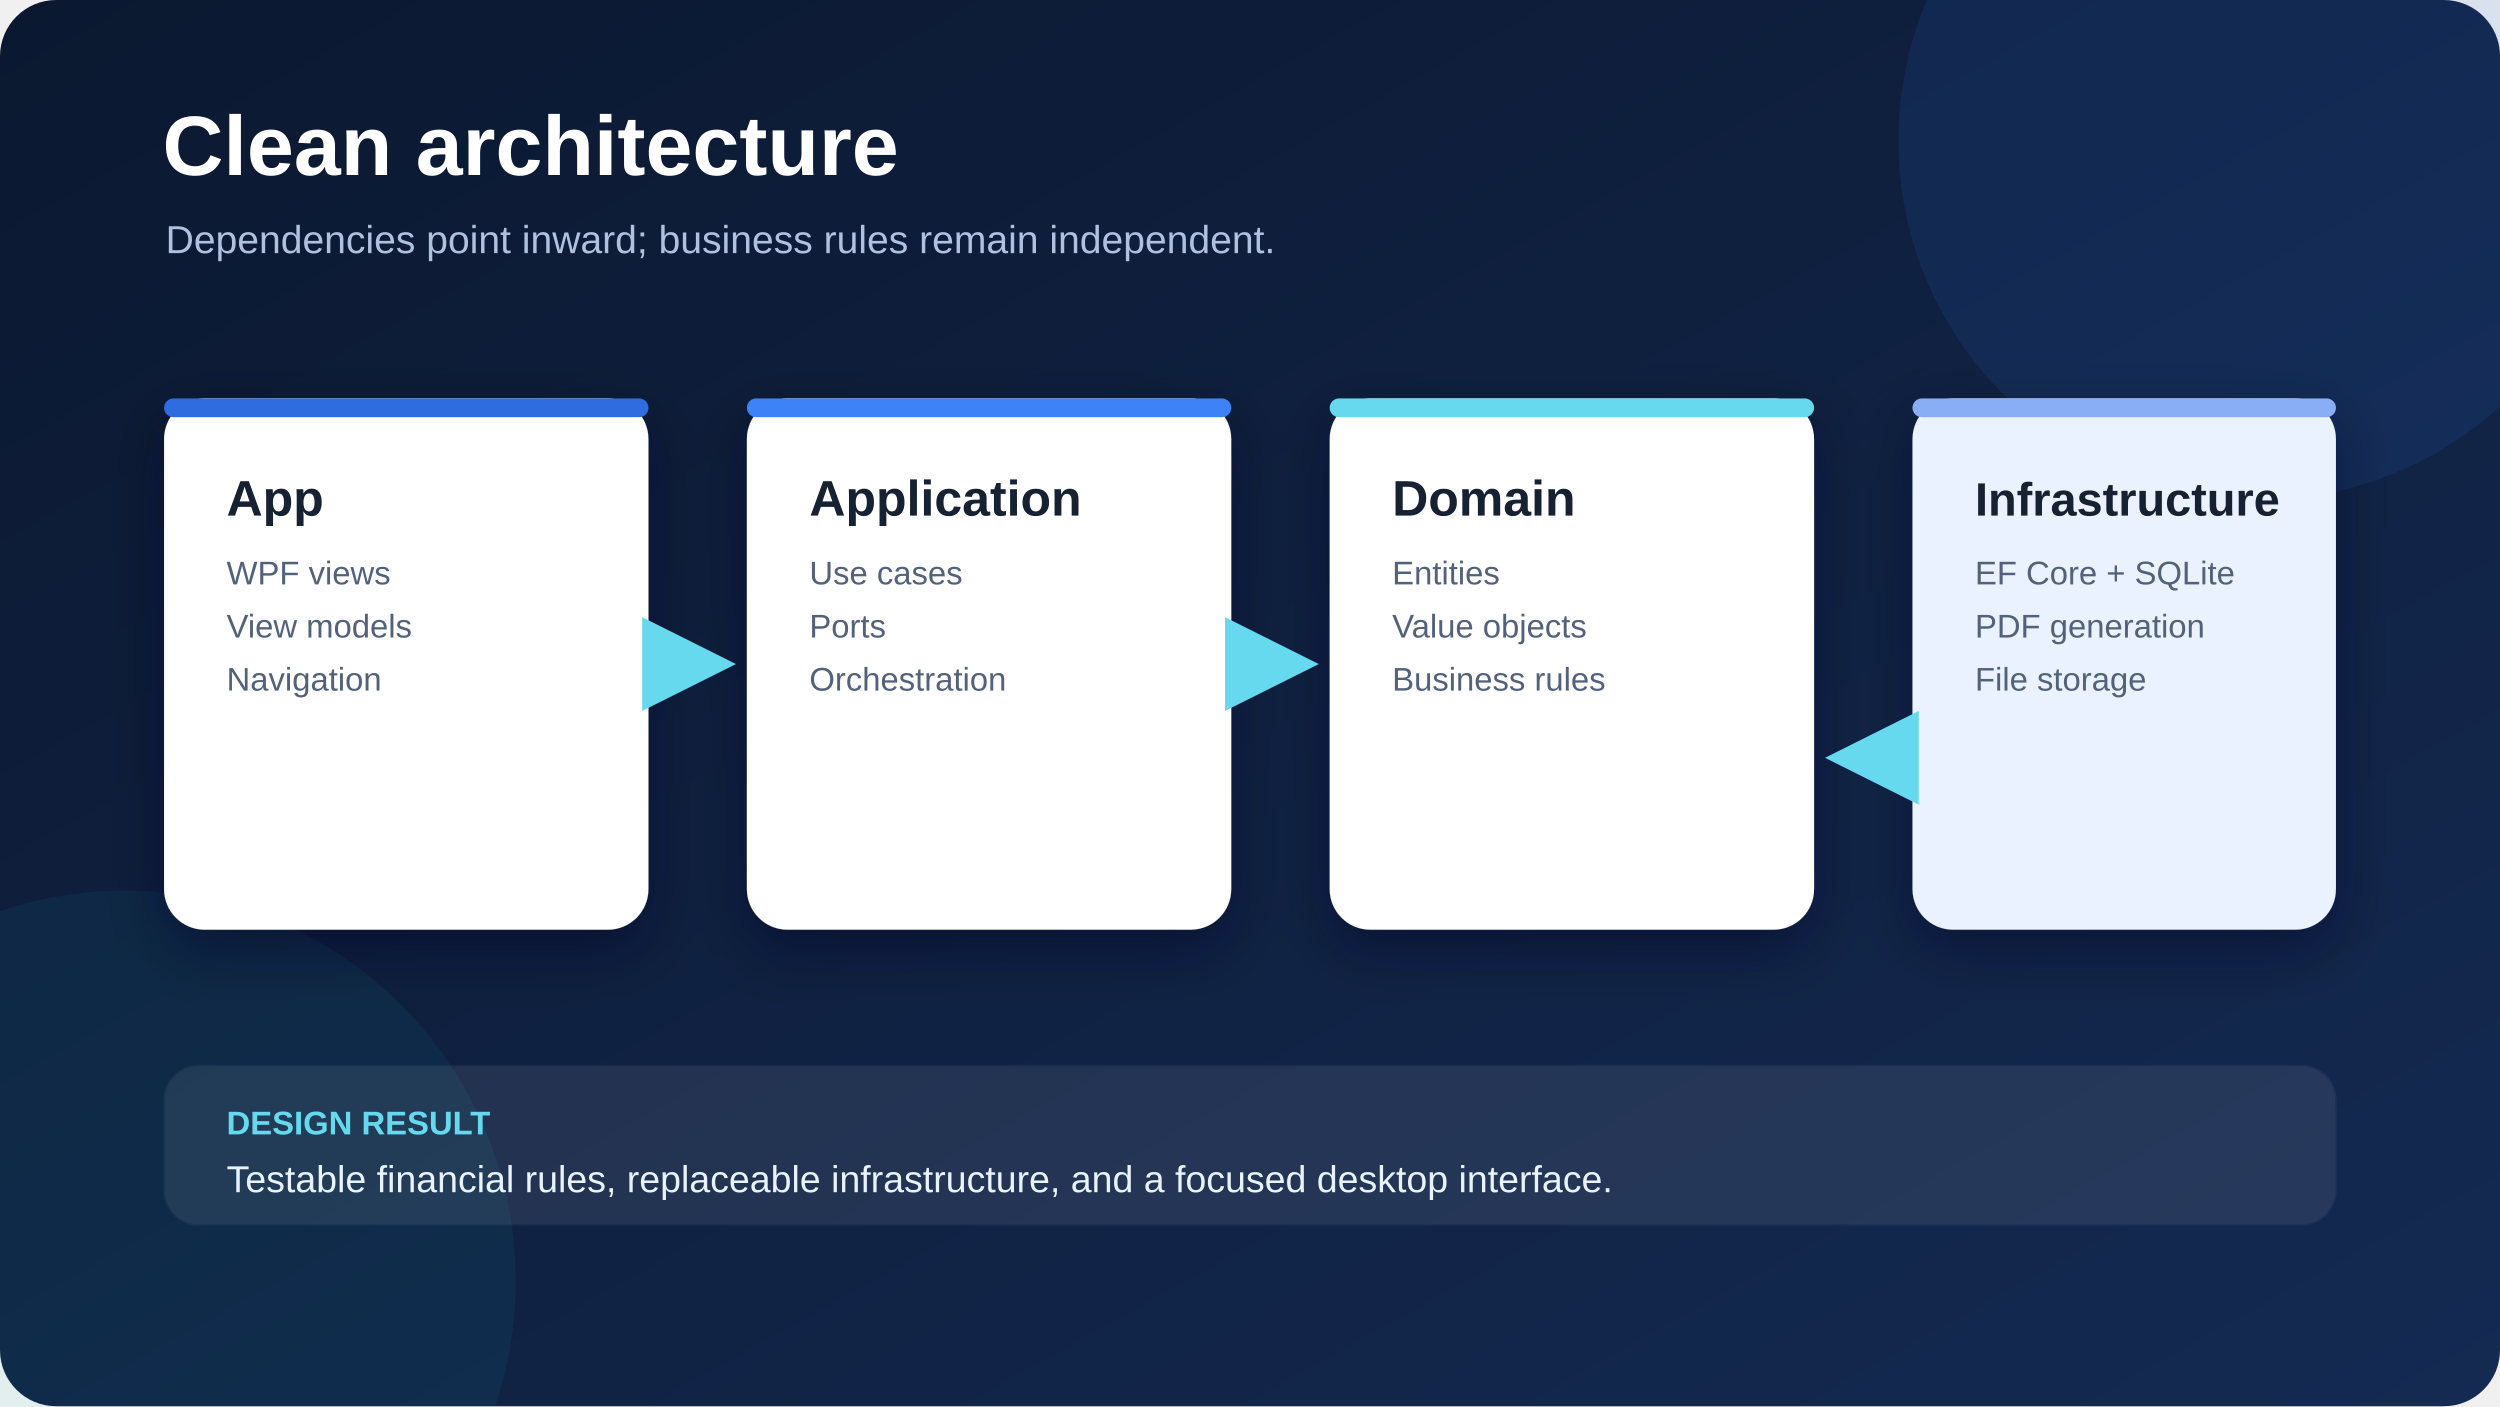
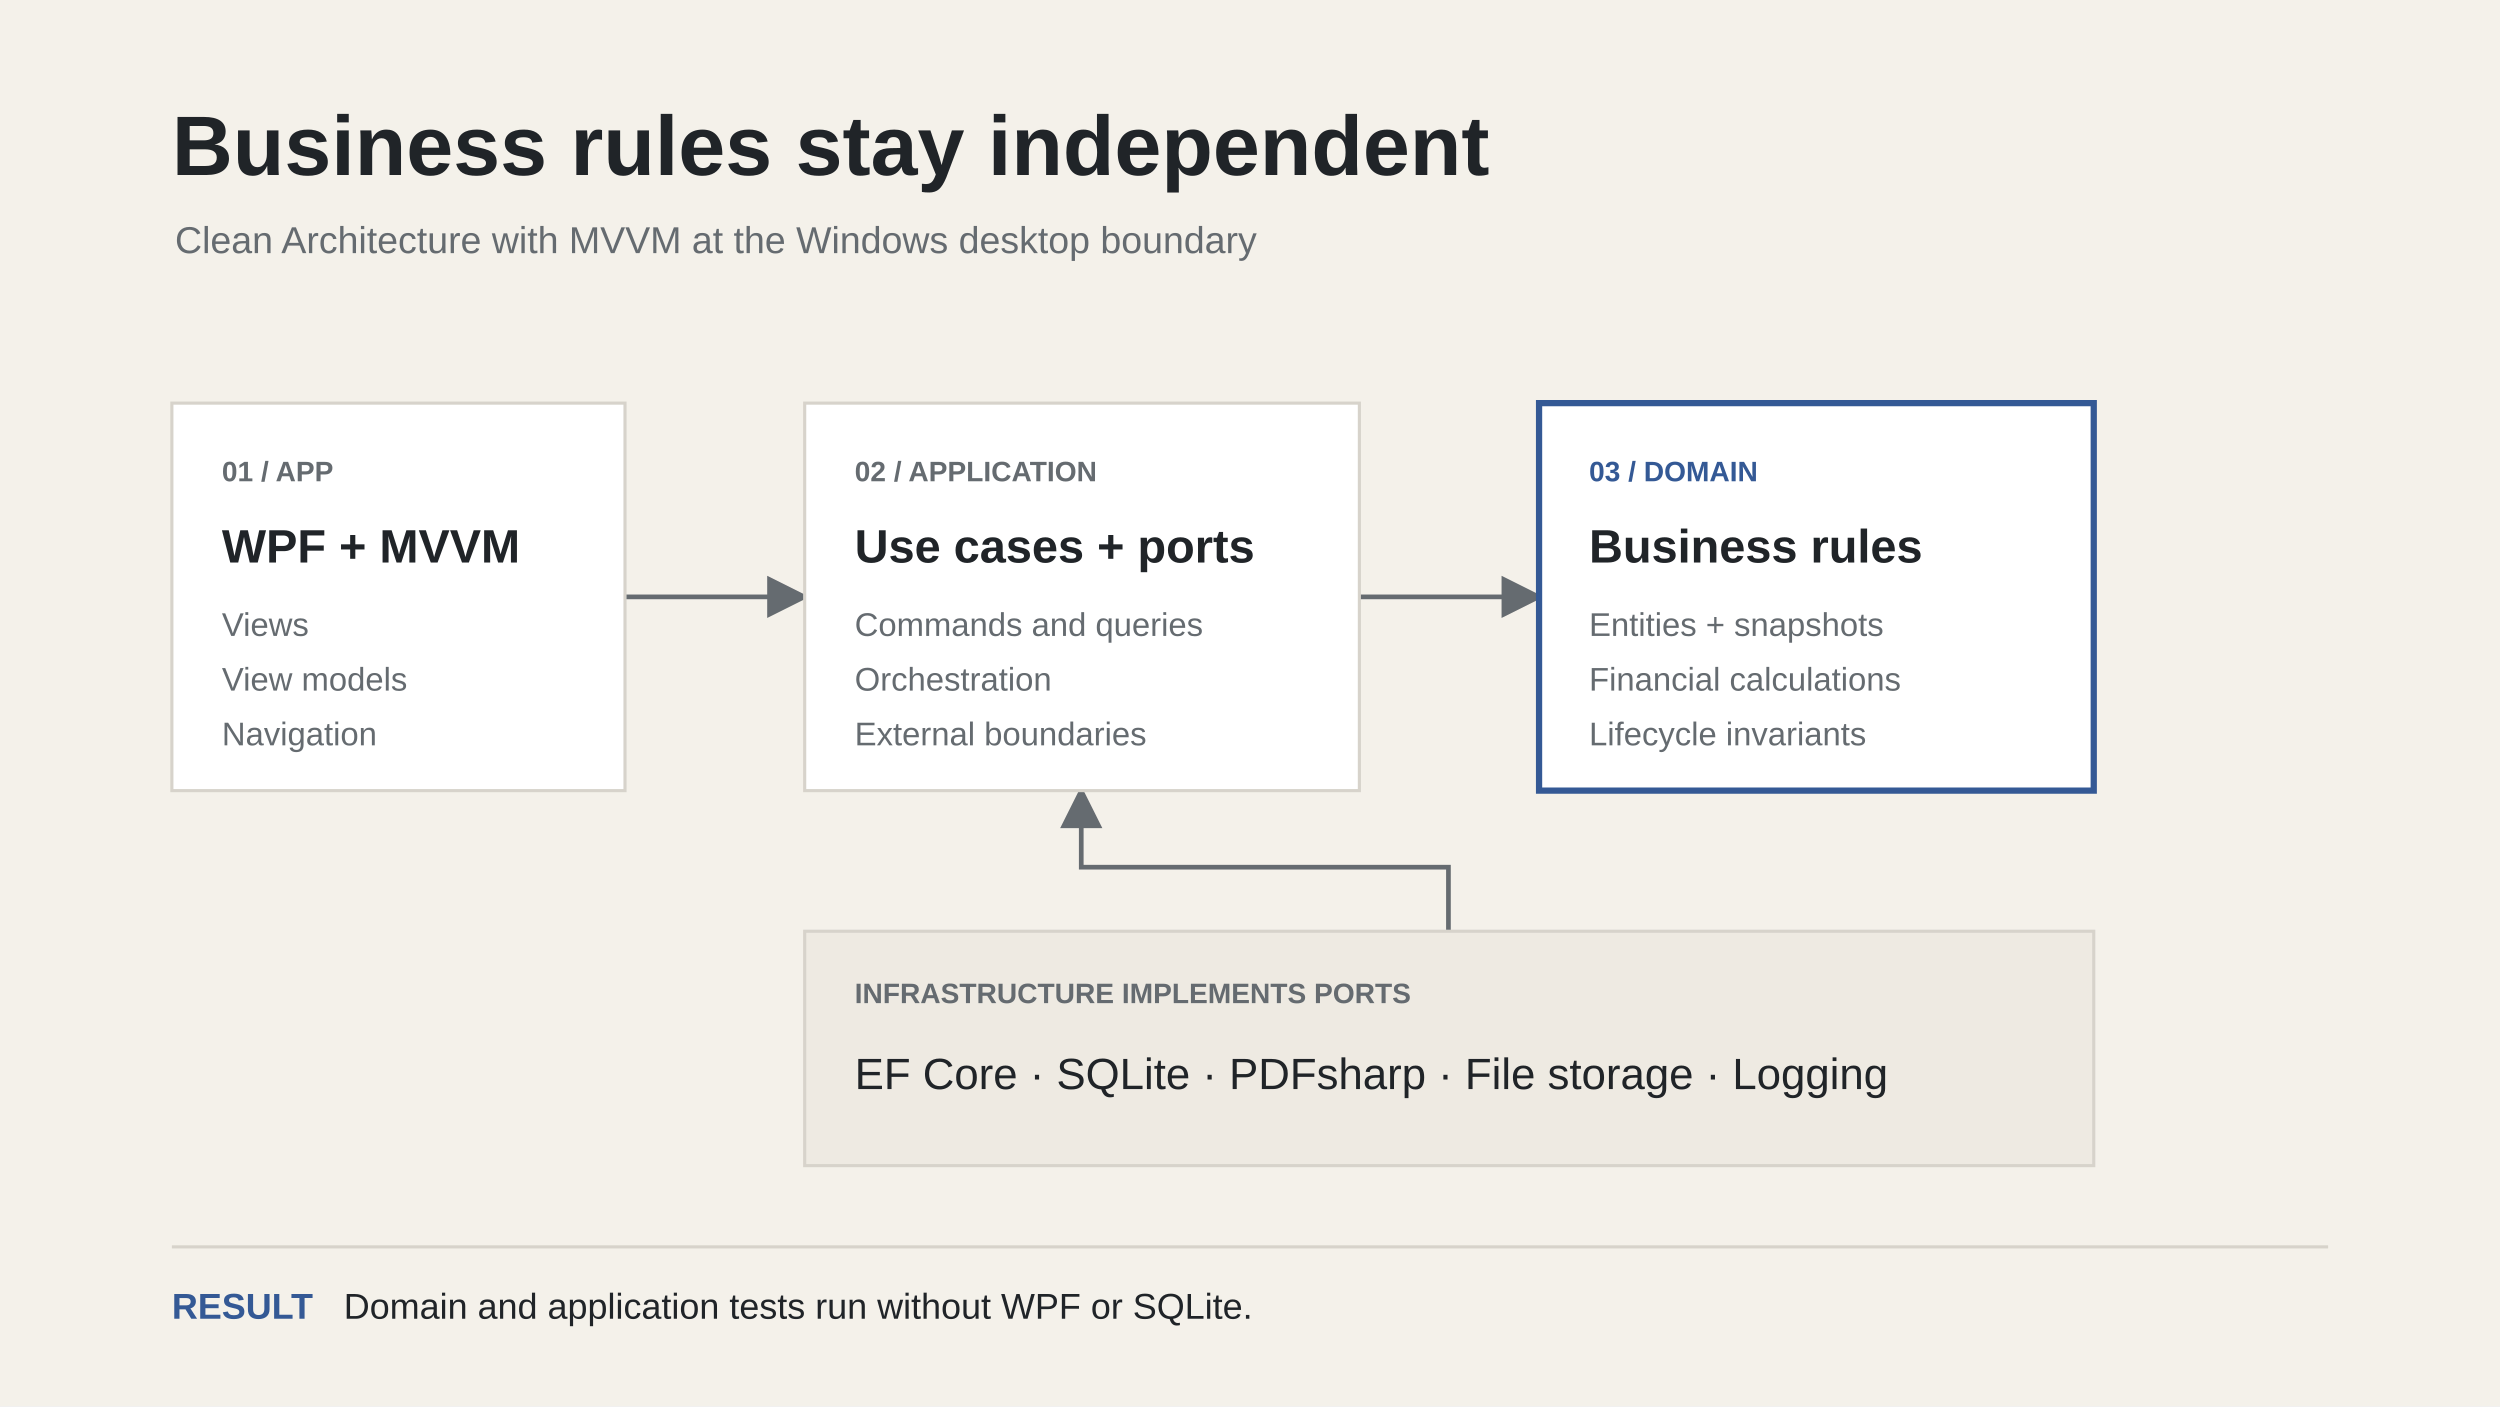
<svg xmlns="http://www.w3.org/2000/svg" width="1600" height="900" viewBox="0 0 1600 900" role="img" aria-labelledby="title desc">
  <defs>
-     <linearGradient id="bg" x1="0" y1="0" x2="1" y2="1">
-       <stop stop-color="#0B1830" />
-       <stop offset="1" stop-color="#142A52" />
-     </linearGradient>
-     <filter id="shadow" x="-20%" y="-20%" width="140%" height="150%">
-       <feDropShadow dx="0" dy="14" stdDeviation="18" flood-color="#061126" flood-opacity=".45" />
-     </filter>
-     <marker id="arrow" markerWidth="12" markerHeight="12" refX="10" refY="6" orient="auto">
-       <path d="M0 0l12 6-12 6z" fill="#66D9EF" />
+     <marker id="arrow" markerWidth="9" markerHeight="9" refX="8" refY="4.5" orient="auto">
+       <path d="M0 0l9 4.5L0 9z" fill="#656B70" />
    </marker>
  </defs>
-   <rect width="1600" height="900" rx="36" fill="url(#bg)" />
-   <circle cx="1445" cy="90" r="230" fill="#2D6CDF" opacity=".12" />
-   <circle cx="80" cy="820" r="250" fill="#16C7D9" opacity=".06" />
-   <text x="104" y="112" fill="#FFFFFF" font-family="Segoe UI, Arial" font-size="54" font-weight="700">Clean architecture</text>
-   <text x="106" y="162" fill="#AFC1DE" font-family="Segoe UI, Arial" font-size="25">Dependencies point inward; business rules remain independent.</text>
-   <g filter="url(#shadow)" font-family="Segoe UI, Arial">
-     <rect x="105" y="255" width="310" height="340" rx="26" fill="#FFFFFF" />
-     <rect x="105" y="255" width="310" height="12" rx="6" fill="#2D6CDF" />
-     <text x="145" y="330" fill="#172033" font-size="32" font-weight="700">App</text>
-     <text x="145" y="374" fill="#52627A" font-size="21">WPF views</text>
-     <text x="145" y="408" fill="#52627A" font-size="21">View models</text>
-     <text x="145" y="442" fill="#52627A" font-size="21">Navigation</text>
-     <rect x="478" y="255" width="310" height="340" rx="26" fill="#FFFFFF" />
-     <rect x="478" y="255" width="310" height="12" rx="6" fill="#3D83F7" />
-     <text x="518" y="330" fill="#172033" font-size="32" font-weight="700">Application</text>
-     <text x="518" y="374" fill="#52627A" font-size="21">Use cases</text>
-     <text x="518" y="408" fill="#52627A" font-size="21">Ports</text>
-     <text x="518" y="442" fill="#52627A" font-size="21">Orchestration</text>
-     <rect x="851" y="255" width="310" height="340" rx="26" fill="#FFFFFF" />
-     <rect x="851" y="255" width="310" height="12" rx="6" fill="#66D9EF" />
-     <text x="891" y="330" fill="#172033" font-size="32" font-weight="700">Domain</text>
-     <text x="891" y="374" fill="#52627A" font-size="21">Entities</text>
-     <text x="891" y="408" fill="#52627A" font-size="21">Value objects</text>
-     <text x="891" y="442" fill="#52627A" font-size="21">Business rules</text>
-     <rect x="1224" y="255" width="271" height="340" rx="26" fill="#EAF1FF" />
-     <rect x="1224" y="255" width="271" height="12" rx="6" fill="#8AAEF5" />
-     <text x="1264" y="330" fill="#172033" font-size="30" font-weight="700">Infrastructure</text>
-     <text x="1264" y="374" fill="#52627A" font-size="21">EF Core + SQLite</text>
-     <text x="1264" y="408" fill="#52627A" font-size="21">PDF generation</text>
-     <text x="1264" y="442" fill="#52627A" font-size="21">File storage</text>
+   <rect width="1600" height="900" fill="#F4F1EA" />
+   <text x="110" y="112" fill="#202428" font-family="Segoe UI, Arial" font-size="54" font-weight="700">Business rules stay independent</text>
+   <text x="112" y="162" fill="#656B70" font-family="Segoe UI, Arial" font-size="24">Clean Architecture with MVVM at the Windows desktop boundary</text>
+   <g fill="none" stroke="#656B70" stroke-width="3" marker-end="url(#arrow)">
+     <path d="M400 382h115" />
+     <path d="M870 382h115" />
+     <path d="M927 596v-41H692v-49" />
  </g>
-   <g fill="none" stroke="#66D9EF" stroke-width="5" marker-end="url(#arrow)">
-     <path d="M425 425h36" />
-     <path d="M798 425h36" />
-     <path d="M1220 485h-42" />
+   <g font-family="Segoe UI, Arial">
+     <rect x="110" y="258" width="290" height="248" fill="#FFFFFF" stroke="#D7D3CB" stroke-width="2" />
+     <text x="142" y="308" fill="#656B70" font-size="18" font-weight="700">01 / APP</text>
+     <text x="142" y="360" fill="#202428" font-size="30" font-weight="700">WPF + MVVM</text>
+     <text x="142" y="407" fill="#656B70" font-size="21">Views</text>
+     <text x="142" y="442" fill="#656B70" font-size="21">View models</text>
+     <text x="142" y="477" fill="#656B70" font-size="21">Navigation</text>
+     <rect x="515" y="258" width="355" height="248" fill="#FFFFFF" stroke="#D7D3CB" stroke-width="2" />
+     <text x="547" y="308" fill="#656B70" font-size="18" font-weight="700">02 / APPLICATION</text>
+     <text x="547" y="360" fill="#202428" font-size="30" font-weight="700">Use cases + ports</text>
+     <text x="547" y="407" fill="#656B70" font-size="21">Commands and queries</text>
+     <text x="547" y="442" fill="#656B70" font-size="21">Orchestration</text>
+     <text x="547" y="477" fill="#656B70" font-size="21">External boundaries</text>
+     <rect x="985" y="258" width="355" height="248" fill="#FFFFFF" stroke="#345995" stroke-width="4" />
+     <text x="1017" y="308" fill="#345995" font-size="18" font-weight="700">03 / DOMAIN</text>
+     <text x="1017" y="360" fill="#202428" font-size="30" font-weight="700">Business rules</text>
+     <text x="1017" y="407" fill="#656B70" font-size="21">Entities + snapshots</text>
+     <text x="1017" y="442" fill="#656B70" font-size="21">Financial calculations</text>
+     <text x="1017" y="477" fill="#656B70" font-size="21">Lifecycle invariants</text>
+     <rect x="515" y="596" width="825" height="150" fill="#EEEAE2" stroke="#D7D3CB" stroke-width="2" />
+     <text x="547" y="642" fill="#656B70" font-size="18" font-weight="700">INFRASTRUCTURE IMPLEMENTS PORTS</text>
+     <text x="547" y="697" fill="#202428" font-size="28">EF Core  ·  SQLite  ·  PDFsharp  ·  File storage  ·  Logging</text>
+     <line x1="110" y1="798" x2="1490" y2="798" stroke="#D7D3CB" stroke-width="2" />
+     <text x="110" y="844" fill="#345995" font-size="23" font-weight="700">RESULT</text>
+     <text x="220" y="844" fill="#202428" font-size="23">Domain and application tests run without WPF or SQLite.</text>
  </g>
-   <rect x="105" y="682" width="1390" height="102" rx="22" fill="#FFFFFF" opacity=".08" stroke="#6F93C8" />
-   <text x="145" y="726" fill="#66D9EF" font-family="Segoe UI, Arial" font-size="21" font-weight="700">DESIGN RESULT</text>
-   <text x="145" y="763" fill="#E9F2FF" font-family="Segoe UI, Arial" font-size="24">Testable financial rules, replaceable infrastructure, and a focused desktop interface.</text>
</svg>
